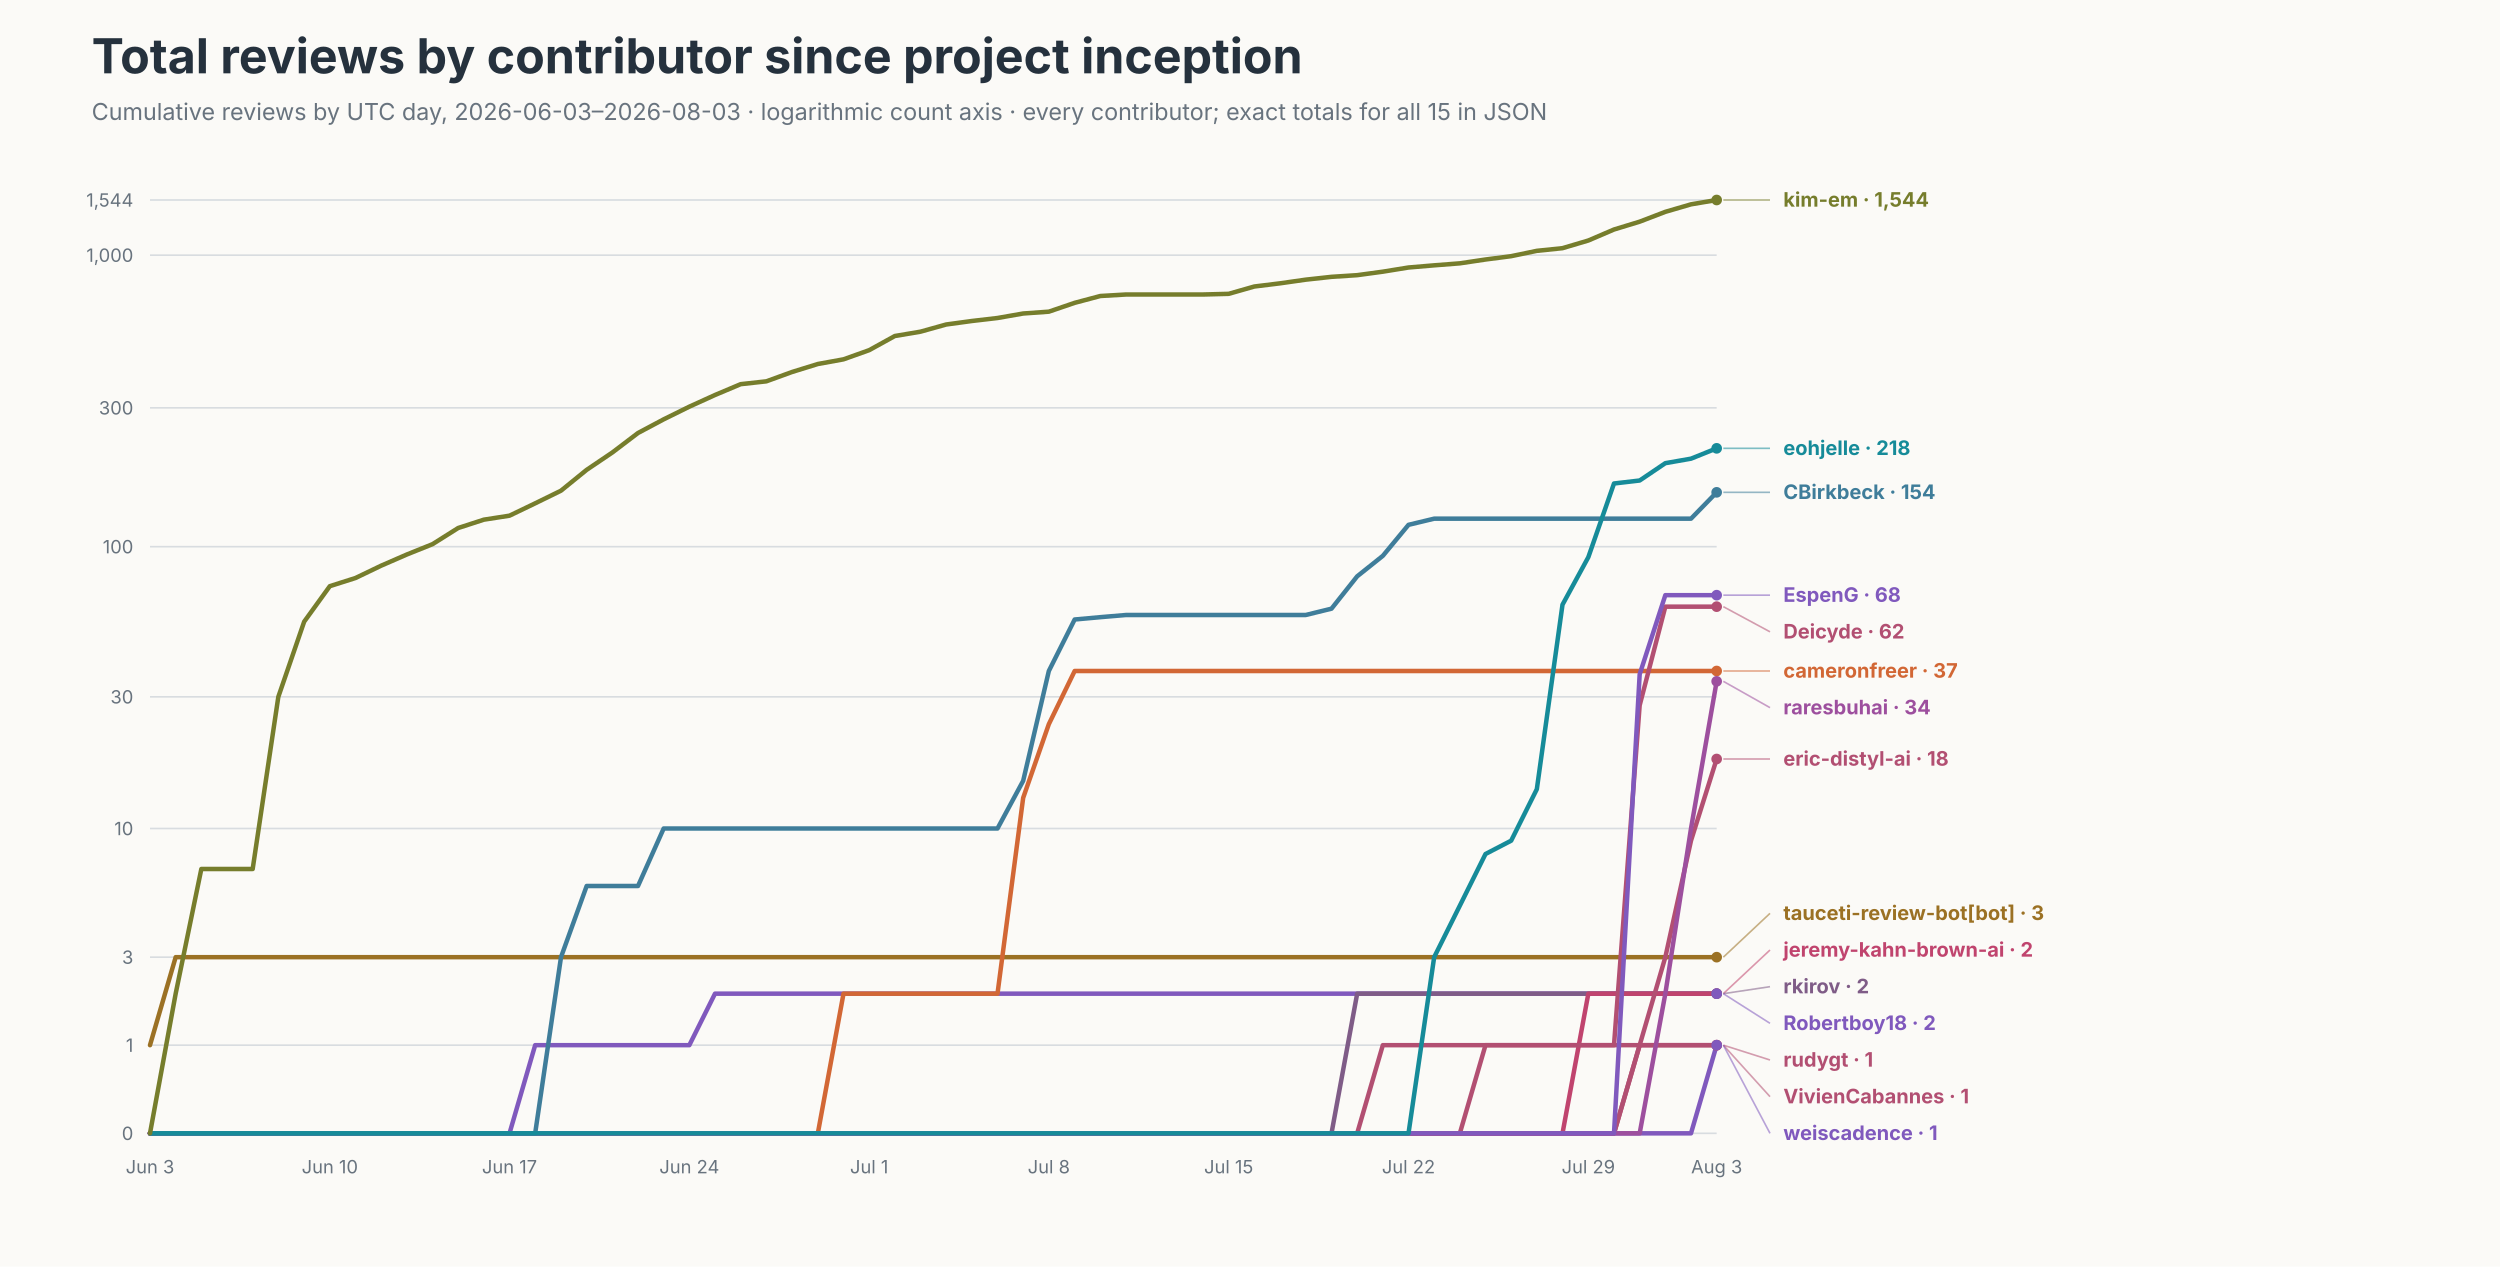
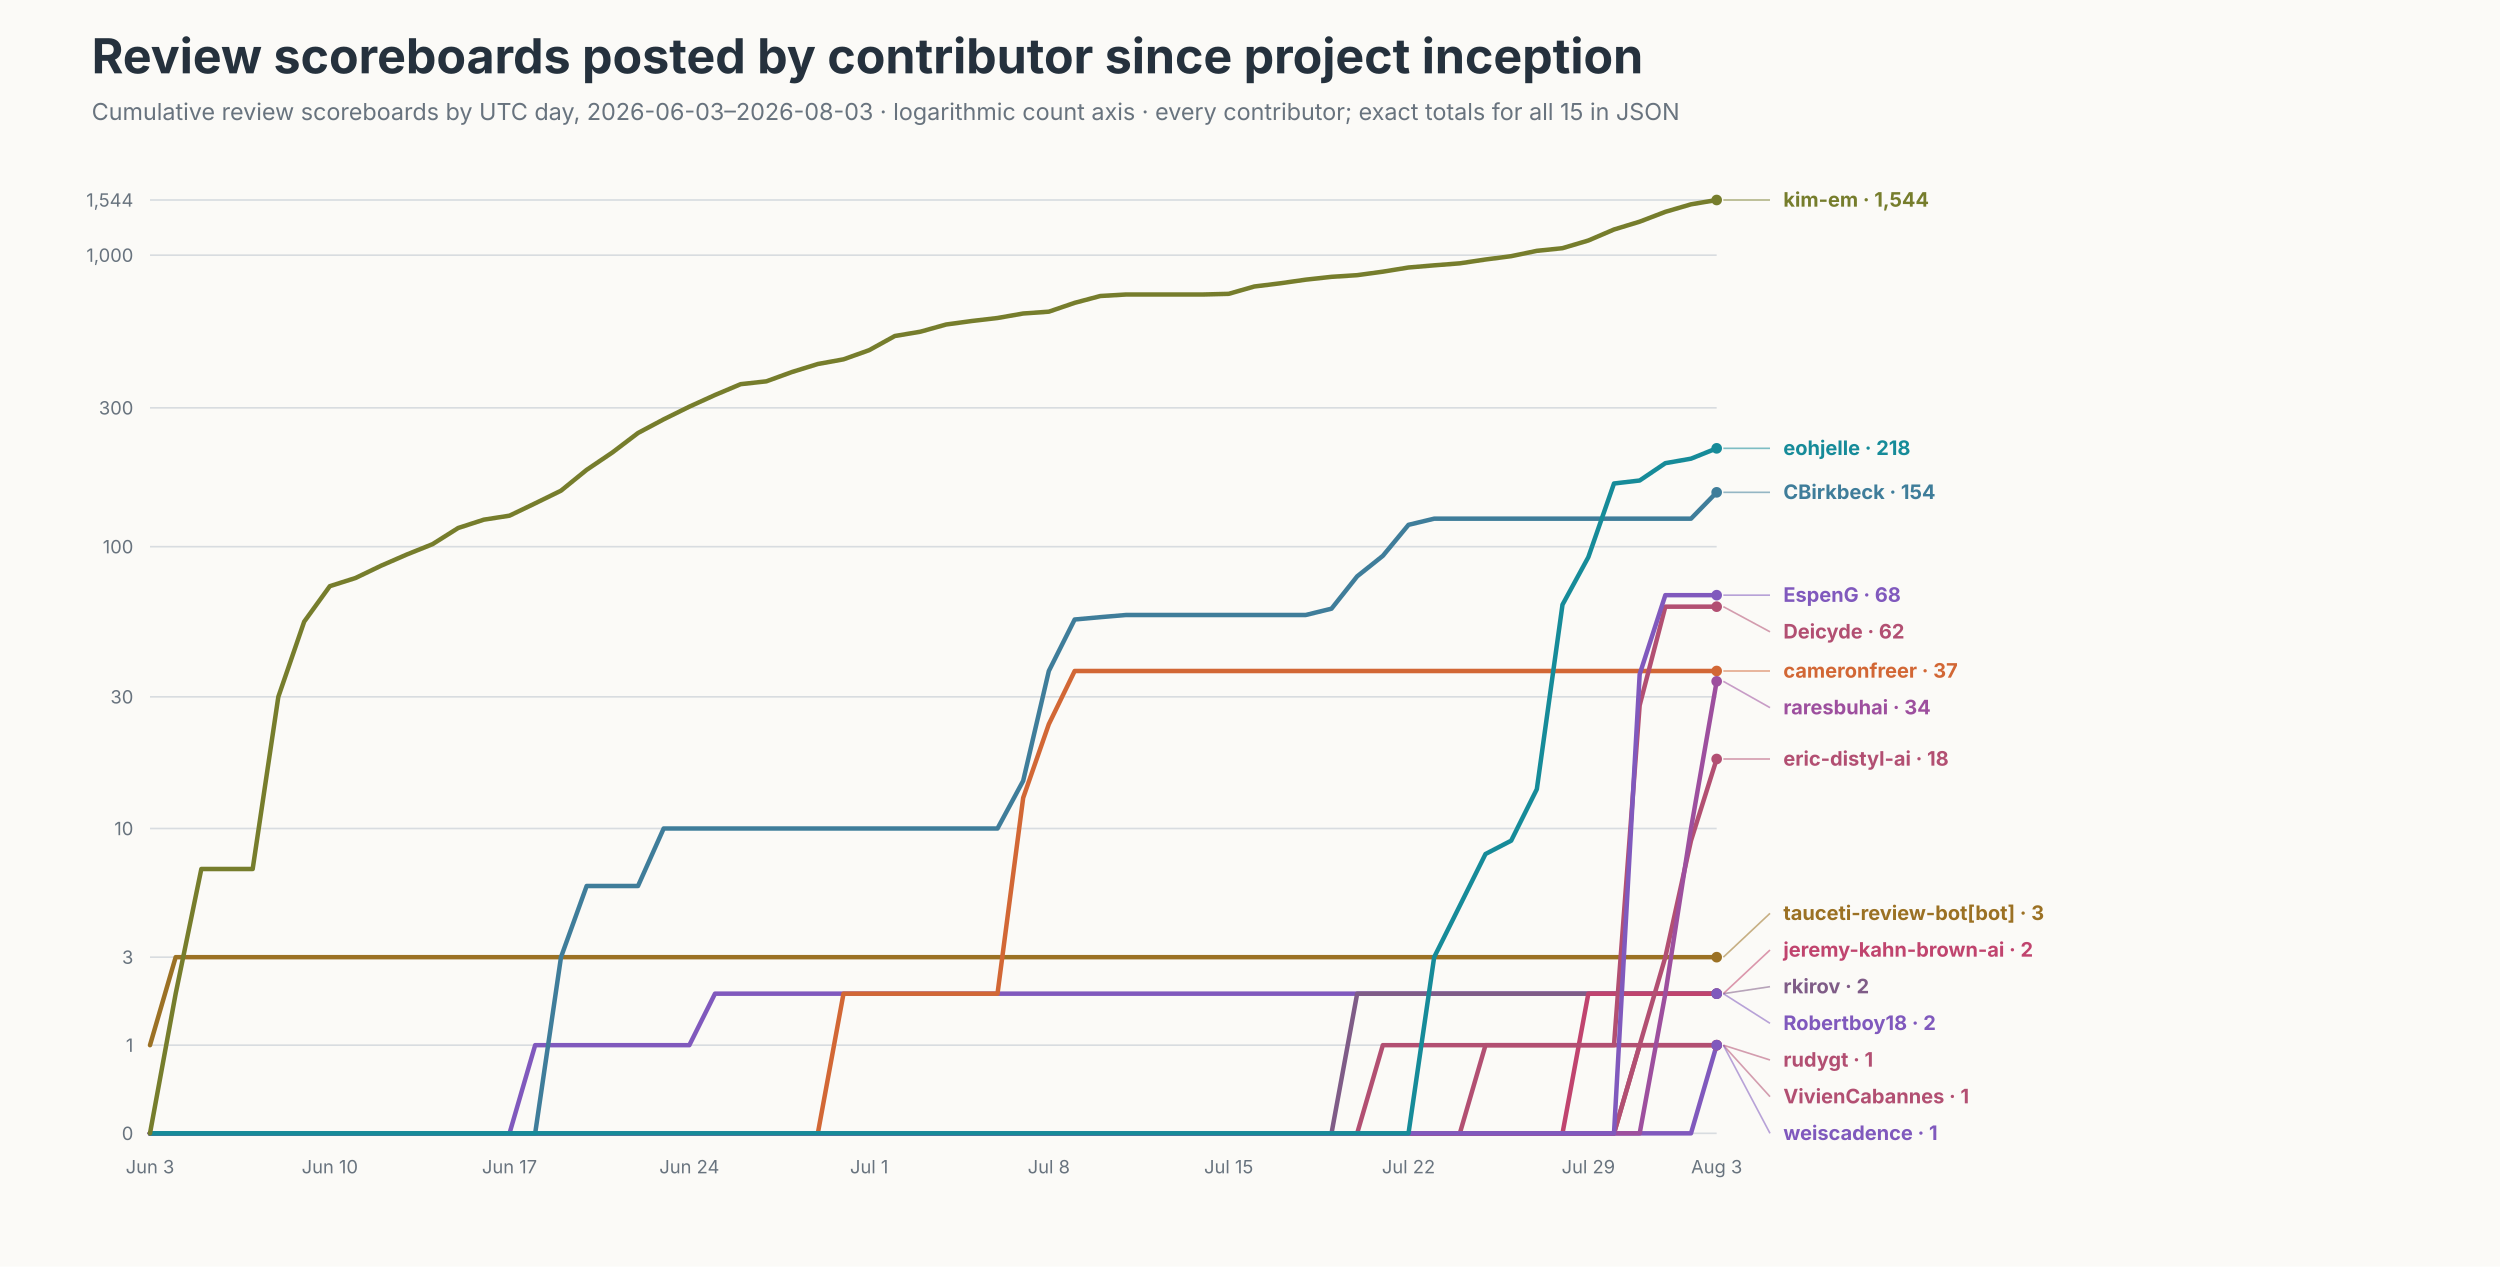
- <svg xmlns="http://www.w3.org/2000/svg" width="1500" height="760" viewBox="0 0 1500 760" role="img" aria-label="Total reviews by contributor since project inception">
+ <svg xmlns="http://www.w3.org/2000/svg" width="1500" height="760" viewBox="0 0 1500 760" role="img" aria-label="Review scoreboards posted by contributor since project inception">
  <rect width="100%" height="100%" fill="#fbfaf7" />
  <style>text{font-family:Inter,ui-sans-serif,system-ui,sans-serif;fill:#25313d}.title{font-size:29px;font-weight:700}.subtitle{font-size:14px;fill:#68737e}.tick{font-size:11px;fill:#68737e}.label{font-size:12px;font-weight:650}.grid{stroke:#d8dce0;stroke-width:1}.leader{stroke-width:1;opacity:.55}</style>
-   <text x="55" y="44" class="title">Total reviews by contributor since project inception</text>
-   <text x="55" y="72" class="subtitle">Cumulative reviews by UTC day, 2026-06-03–2026-08-03 · logarithmic count axis · every contributor; exact totals for all 15 in JSON</text>
+   <text x="55" y="44" class="title">Review scoreboards posted by contributor since project inception</text>
+   <text x="55" y="72" class="subtitle">Cumulative review scoreboards by UTC day, 2026-06-03–2026-08-03 · logarithmic count axis · every contributor; exact totals for all 15 in JSON</text>
  <line x1="90" y1="680.0" x2="1030" y2="680.0" class="grid" />
  <text x="80" y="684.0" text-anchor="end" class="tick">0</text>
  <line x1="90" y1="627.1" x2="1030" y2="627.1" class="grid" />
  <text x="80" y="631.1" text-anchor="end" class="tick">1</text>
  <line x1="90" y1="574.3" x2="1030" y2="574.3" class="grid" />
  <text x="80" y="578.3" text-anchor="end" class="tick">3</text>
  <line x1="90" y1="497.1" x2="1030" y2="497.1" class="grid" />
  <text x="80" y="501.1" text-anchor="end" class="tick">10</text>
  <line x1="90" y1="418.1" x2="1030" y2="418.1" class="grid" />
  <text x="80" y="422.1" text-anchor="end" class="tick">30</text>
  <line x1="90" y1="328.0" x2="1030" y2="328.0" class="grid" />
  <text x="80" y="332.0" text-anchor="end" class="tick">100</text>
  <line x1="90" y1="244.7" x2="1030" y2="244.7" class="grid" />
  <text x="80" y="248.7" text-anchor="end" class="tick">300</text>
  <line x1="90" y1="153.1" x2="1030" y2="153.1" class="grid" />
  <text x="80" y="157.1" text-anchor="end" class="tick">1,000</text>
  <line x1="90" y1="120.0" x2="1030" y2="120.0" class="grid" />
  <text x="80" y="124.0" text-anchor="end" class="tick">1,544</text>
  <polyline points="90.0,680.0 105.4,680.0 120.8,680.0 136.2,680.0 151.6,680.0 167.0,680.0 182.5,680.0 197.9,680.0 213.3,680.0 228.7,680.0 244.1,680.0 259.5,680.0 274.9,680.0 290.3,680.0 305.7,680.0 321.1,680.0 336.6,680.0 352.0,680.0 367.4,680.0 382.8,680.0 398.2,680.0 413.6,680.0 429.0,680.0 444.4,680.0 459.8,680.0 475.2,680.0 490.7,680.0 506.1,680.0 521.5,680.0 536.9,680.0 552.3,680.0 567.7,680.0 583.1,680.0 598.5,680.0 613.9,680.0 629.3,680.0 644.8,680.0 660.2,680.0 675.6,680.0 691.0,680.0 706.4,680.0 721.8,680.0 737.2,680.0 752.6,680.0 768.0,680.0 783.4,680.0 798.9,680.0 814.3,680.0 829.7,680.0 845.1,680.0 860.5,680.0 875.9,680.0 891.3,680.0 906.7,680.0 922.1,680.0 937.5,680.0 953.0,680.0 968.4,680.0 983.8,680.0 999.2,680.0 1014.6,680.0 1030.0,627.1" fill="none" stroke="#8059bd" stroke-width="2.7" stroke-linejoin="round" stroke-linecap="round" />
  <polyline points="90.0,680.0 105.4,680.0 120.8,680.0 136.2,680.0 151.6,680.0 167.0,680.0 182.5,680.0 197.9,680.0 213.3,680.0 228.7,680.0 244.1,680.0 259.5,680.0 274.9,680.0 290.3,680.0 305.7,680.0 321.1,680.0 336.6,680.0 352.0,680.0 367.4,680.0 382.8,680.0 398.2,680.0 413.6,680.0 429.0,680.0 444.4,680.0 459.8,680.0 475.2,680.0 490.7,680.0 506.1,680.0 521.5,680.0 536.9,680.0 552.3,680.0 567.7,680.0 583.1,680.0 598.5,680.0 613.9,680.0 629.3,680.0 644.8,680.0 660.2,680.0 675.6,680.0 691.0,680.0 706.4,680.0 721.8,680.0 737.2,680.0 752.6,680.0 768.0,680.0 783.4,680.0 798.9,680.0 814.3,680.0 829.7,680.0 845.1,680.0 860.5,680.0 875.9,680.0 891.3,680.0 906.7,680.0 922.1,680.0 937.5,680.0 953.0,680.0 968.4,680.0 983.8,627.1 999.2,627.1 1014.6,627.1 1030.0,627.1" fill="none" stroke="#b24f72" stroke-width="2.7" stroke-linejoin="round" stroke-linecap="round" />
  <polyline points="90.0,680.0 105.4,680.0 120.8,680.0 136.2,680.0 151.6,680.0 167.0,680.0 182.5,680.0 197.9,680.0 213.3,680.0 228.7,680.0 244.1,680.0 259.5,680.0 274.9,680.0 290.3,680.0 305.7,680.0 321.1,680.0 336.6,680.0 352.0,680.0 367.4,680.0 382.8,680.0 398.2,680.0 413.6,680.0 429.0,680.0 444.4,680.0 459.8,680.0 475.2,680.0 490.7,680.0 506.1,680.0 521.5,680.0 536.9,680.0 552.3,680.0 567.7,680.0 583.1,680.0 598.5,680.0 613.9,680.0 629.3,680.0 644.8,680.0 660.2,680.0 675.6,680.0 691.0,680.0 706.4,680.0 721.8,680.0 737.2,680.0 752.6,680.0 768.0,680.0 783.4,680.0 798.9,680.0 814.3,680.0 829.7,627.1 845.1,627.1 860.5,627.1 875.9,627.1 891.3,627.1 906.7,627.1 922.1,627.1 937.5,627.1 953.0,627.1 968.4,627.1 983.8,627.1 999.2,627.1 1014.6,627.1 1030.0,627.1" fill="none" stroke="#b24f72" stroke-width="2.7" stroke-linejoin="round" stroke-linecap="round" />
  <polyline points="90.0,680.0 105.4,680.0 120.8,680.0 136.2,680.0 151.6,680.0 167.0,680.0 182.5,680.0 197.9,680.0 213.3,680.0 228.7,680.0 244.1,680.0 259.5,680.0 274.9,680.0 290.3,680.0 305.7,680.0 321.1,627.1 336.6,627.1 352.0,627.1 367.4,627.1 382.8,627.1 398.2,627.1 413.6,627.1 429.0,596.2 444.4,596.2 459.8,596.2 475.2,596.2 490.7,596.2 506.1,596.2 521.5,596.2 536.9,596.2 552.3,596.2 567.7,596.2 583.1,596.2 598.5,596.2 613.9,596.2 629.3,596.2 644.8,596.2 660.2,596.2 675.6,596.2 691.0,596.2 706.4,596.2 721.8,596.2 737.2,596.2 752.6,596.2 768.0,596.2 783.4,596.2 798.9,596.2 814.3,596.2 829.7,596.2 845.1,596.2 860.5,596.2 875.9,596.2 891.3,596.2 906.7,596.2 922.1,596.2 937.5,596.2 953.0,596.2 968.4,596.2 983.8,596.2 999.2,596.2 1014.6,596.2 1030.0,596.2" fill="none" stroke="#8059bd" stroke-width="2.7" stroke-linejoin="round" stroke-linecap="round" />
  <polyline points="90.0,680.0 105.4,680.0 120.8,680.0 136.2,680.0 151.6,680.0 167.0,680.0 182.5,680.0 197.9,680.0 213.3,680.0 228.7,680.0 244.1,680.0 259.5,680.0 274.9,680.0 290.3,680.0 305.7,680.0 321.1,680.0 336.6,680.0 352.0,680.0 367.4,680.0 382.8,680.0 398.2,680.0 413.6,680.0 429.0,680.0 444.4,680.0 459.8,680.0 475.2,680.0 490.7,680.0 506.1,680.0 521.5,680.0 536.9,680.0 552.3,680.0 567.7,680.0 583.1,680.0 598.5,680.0 613.9,680.0 629.3,680.0 644.8,680.0 660.2,680.0 675.6,680.0 691.0,680.0 706.4,680.0 721.8,680.0 737.2,680.0 752.6,680.0 768.0,680.0 783.4,680.0 798.9,680.0 814.3,596.2 829.7,596.2 845.1,596.2 860.5,596.2 875.9,596.2 891.3,596.2 906.7,596.2 922.1,596.2 937.5,596.2 953.0,596.2 968.4,596.2 983.8,596.2 999.2,596.2 1014.6,596.2 1030.0,596.2" fill="none" stroke="#7f5c87" stroke-width="2.7" stroke-linejoin="round" stroke-linecap="round" />
  <polyline points="90.0,680.0 105.4,680.0 120.8,680.0 136.2,680.0 151.6,680.0 167.0,680.0 182.5,680.0 197.9,680.0 213.3,680.0 228.7,680.0 244.1,680.0 259.5,680.0 274.9,680.0 290.3,680.0 305.7,680.0 321.1,680.0 336.6,680.0 352.0,680.0 367.4,680.0 382.8,680.0 398.2,680.0 413.6,680.0 429.0,680.0 444.4,680.0 459.8,680.0 475.2,680.0 490.7,680.0 506.1,680.0 521.5,680.0 536.9,680.0 552.3,680.0 567.7,680.0 583.1,680.0 598.5,680.0 613.9,680.0 629.3,680.0 644.8,680.0 660.2,680.0 675.6,680.0 691.0,680.0 706.4,680.0 721.8,680.0 737.2,680.0 752.6,680.0 768.0,680.0 783.4,680.0 798.9,680.0 814.3,680.0 829.7,680.0 845.1,680.0 860.5,680.0 875.9,680.0 891.3,680.0 906.7,680.0 922.1,680.0 937.5,680.0 953.0,596.2 968.4,596.2 983.8,596.2 999.2,596.2 1014.6,596.2 1030.0,596.2" fill="none" stroke="#c0446e" stroke-width="2.7" stroke-linejoin="round" stroke-linecap="round" />
  <polyline points="90.0,627.1 105.4,574.3 120.8,574.3 136.2,574.3 151.6,574.3 167.0,574.3 182.5,574.3 197.9,574.3 213.3,574.3 228.7,574.3 244.1,574.3 259.5,574.3 274.9,574.3 290.3,574.3 305.7,574.3 321.1,574.3 336.6,574.3 352.0,574.3 367.4,574.3 382.8,574.3 398.2,574.3 413.6,574.3 429.0,574.3 444.4,574.3 459.8,574.3 475.2,574.3 490.7,574.3 506.1,574.3 521.5,574.3 536.9,574.3 552.3,574.3 567.7,574.3 583.1,574.3 598.5,574.3 613.9,574.3 629.3,574.3 644.8,574.3 660.2,574.3 675.6,574.3 691.0,574.3 706.4,574.3 721.8,574.3 737.2,574.3 752.6,574.3 768.0,574.3 783.4,574.3 798.9,574.3 814.3,574.3 829.7,574.3 845.1,574.3 860.5,574.3 875.9,574.3 891.3,574.3 906.7,574.3 922.1,574.3 937.5,574.3 953.0,574.3 968.4,574.3 983.8,574.3 999.2,574.3 1014.6,574.3 1030.0,574.3" fill="none" stroke="#9b7124" stroke-width="2.7" stroke-linejoin="round" stroke-linecap="round" />
  <polyline points="90.0,680.0 105.4,680.0 120.8,680.0 136.2,680.0 151.6,680.0 167.0,680.0 182.5,680.0 197.9,680.0 213.3,680.0 228.7,680.0 244.1,680.0 259.5,680.0 274.9,680.0 290.3,680.0 305.7,680.0 321.1,680.0 336.6,680.0 352.0,680.0 367.4,680.0 382.8,680.0 398.2,680.0 413.6,680.0 429.0,680.0 444.4,680.0 459.8,680.0 475.2,680.0 490.7,680.0 506.1,680.0 521.5,680.0 536.9,680.0 552.3,680.0 567.7,680.0 583.1,680.0 598.5,680.0 613.9,680.0 629.3,680.0 644.8,680.0 660.2,680.0 675.6,680.0 691.0,680.0 706.4,680.0 721.8,680.0 737.2,680.0 752.6,680.0 768.0,680.0 783.4,680.0 798.9,680.0 814.3,680.0 829.7,680.0 845.1,680.0 860.5,680.0 875.9,680.0 891.3,680.0 906.7,680.0 922.1,680.0 937.5,680.0 953.0,680.0 968.4,680.0 983.8,627.1 999.2,574.3 1014.6,504.4 1030.0,455.4" fill="none" stroke="#b24f72" stroke-width="2.7" stroke-linejoin="round" stroke-linecap="round" />
  <polyline points="90.0,680.0 105.4,680.0 120.8,680.0 136.2,680.0 151.6,680.0 167.0,680.0 182.5,680.0 197.9,680.0 213.3,680.0 228.7,680.0 244.1,680.0 259.5,680.0 274.9,680.0 290.3,680.0 305.7,680.0 321.1,680.0 336.6,680.0 352.0,680.0 367.4,680.0 382.8,680.0 398.2,680.0 413.6,680.0 429.0,680.0 444.4,680.0 459.8,680.0 475.2,680.0 490.7,680.0 506.1,680.0 521.5,680.0 536.9,680.0 552.3,680.0 567.7,680.0 583.1,680.0 598.5,680.0 613.9,680.0 629.3,680.0 644.8,680.0 660.2,680.0 675.6,680.0 691.0,680.0 706.4,680.0 721.8,680.0 737.2,680.0 752.6,680.0 768.0,680.0 783.4,680.0 798.9,680.0 814.3,680.0 829.7,680.0 845.1,680.0 860.5,680.0 875.9,680.0 891.3,680.0 906.7,680.0 922.1,680.0 937.5,680.0 953.0,680.0 968.4,680.0 983.8,680.0 999.2,596.2 1014.6,497.1 1030.0,408.8" fill="none" stroke="#9d4f9e" stroke-width="2.7" stroke-linejoin="round" stroke-linecap="round" />
  <polyline points="90.0,680.0 105.4,680.0 120.8,680.0 136.2,680.0 151.6,680.0 167.0,680.0 182.5,680.0 197.9,680.0 213.3,680.0 228.7,680.0 244.1,680.0 259.5,680.0 274.9,680.0 290.3,680.0 305.7,680.0 321.1,680.0 336.6,680.0 352.0,680.0 367.4,680.0 382.8,680.0 398.2,680.0 413.6,680.0 429.0,680.0 444.4,680.0 459.8,680.0 475.2,680.0 490.7,680.0 506.1,596.2 521.5,596.2 536.9,596.2 552.3,596.2 567.7,596.2 583.1,596.2 598.5,596.2 613.9,478.7 629.3,434.5 644.8,402.6 660.2,402.6 675.6,402.6 691.0,402.6 706.4,402.6 721.8,402.6 737.2,402.6 752.6,402.6 768.0,402.6 783.4,402.6 798.9,402.6 814.3,402.6 829.7,402.6 845.1,402.6 860.5,402.6 875.9,402.6 891.3,402.6 906.7,402.6 922.1,402.6 937.5,402.6 953.0,402.6 968.4,402.6 983.8,402.6 999.2,402.6 1014.6,402.6 1030.0,402.6" fill="none" stroke="#d26735" stroke-width="2.7" stroke-linejoin="round" stroke-linecap="round" />
  <polyline points="90.0,680.0 105.4,680.0 120.8,680.0 136.2,680.0 151.6,680.0 167.0,680.0 182.5,680.0 197.9,680.0 213.3,680.0 228.7,680.0 244.1,680.0 259.5,680.0 274.9,680.0 290.3,680.0 305.7,680.0 321.1,680.0 336.6,680.0 352.0,680.0 367.4,680.0 382.8,680.0 398.2,680.0 413.6,680.0 429.0,680.0 444.4,680.0 459.8,680.0 475.2,680.0 490.7,680.0 506.1,680.0 521.5,680.0 536.9,680.0 552.3,680.0 567.7,680.0 583.1,680.0 598.5,680.0 613.9,680.0 629.3,680.0 644.8,680.0 660.2,680.0 675.6,680.0 691.0,680.0 706.4,680.0 721.8,680.0 737.2,680.0 752.6,680.0 768.0,680.0 783.4,680.0 798.9,680.0 814.3,680.0 829.7,680.0 845.1,680.0 860.5,680.0 875.9,680.0 891.3,627.1 906.7,627.1 922.1,627.1 937.5,627.1 953.0,627.1 968.4,627.1 983.8,423.2 999.2,364.0 1014.6,364.0 1030.0,364.0" fill="none" stroke="#b24f72" stroke-width="2.7" stroke-linejoin="round" stroke-linecap="round" />
  <polyline points="90.0,680.0 105.4,680.0 120.8,680.0 136.2,680.0 151.6,680.0 167.0,680.0 182.5,680.0 197.9,680.0 213.3,680.0 228.7,680.0 244.1,680.0 259.5,680.0 274.9,680.0 290.3,680.0 305.7,680.0 321.1,680.0 336.6,680.0 352.0,680.0 367.4,680.0 382.8,680.0 398.2,680.0 413.6,680.0 429.0,680.0 444.4,680.0 459.8,680.0 475.2,680.0 490.7,680.0 506.1,680.0 521.5,680.0 536.9,680.0 552.3,680.0 567.7,680.0 583.1,680.0 598.5,680.0 613.9,680.0 629.3,680.0 644.8,680.0 660.2,680.0 675.6,680.0 691.0,680.0 706.4,680.0 721.8,680.0 737.2,680.0 752.6,680.0 768.0,680.0 783.4,680.0 798.9,680.0 814.3,680.0 829.7,680.0 845.1,680.0 860.5,680.0 875.9,680.0 891.3,680.0 906.7,680.0 922.1,680.0 937.5,680.0 953.0,680.0 968.4,680.0 983.8,404.6 999.2,357.1 1014.6,357.1 1030.0,357.1" fill="none" stroke="#8059bd" stroke-width="2.7" stroke-linejoin="round" stroke-linecap="round" />
  <polyline points="90.0,680.0 105.4,680.0 120.8,680.0 136.2,680.0 151.6,680.0 167.0,680.0 182.5,680.0 197.9,680.0 213.3,680.0 228.7,680.0 244.1,680.0 259.5,680.0 274.9,680.0 290.3,680.0 305.7,680.0 321.1,680.0 336.6,574.3 352.0,531.6 367.4,531.6 382.8,531.6 398.2,497.1 413.6,497.1 429.0,497.1 444.4,497.1 459.8,497.1 475.2,497.1 490.7,497.1 506.1,497.1 521.5,497.1 536.9,497.1 552.3,497.1 567.7,497.1 583.1,497.1 598.5,497.1 613.9,468.5 629.3,402.6 644.8,371.7 660.2,370.3 675.6,369.0 691.0,369.0 706.4,369.0 721.8,369.0 737.2,369.0 752.6,369.0 768.0,369.0 783.4,369.0 798.9,365.2 814.3,345.8 829.7,333.5 845.1,314.9 860.5,311.2 875.9,311.2 891.3,311.2 906.7,311.2 922.1,311.2 937.5,311.2 953.0,311.2 968.4,311.2 983.8,311.2 999.2,311.2 1014.6,311.2 1030.0,295.4" fill="none" stroke="#3f7d9a" stroke-width="2.7" stroke-linejoin="round" stroke-linecap="round" />
  <polyline points="90.0,680.0 105.4,680.0 120.8,680.0 136.2,680.0 151.6,680.0 167.0,680.0 182.5,680.0 197.9,680.0 213.3,680.0 228.7,680.0 244.1,680.0 259.5,680.0 274.9,680.0 290.3,680.0 305.7,680.0 321.1,680.0 336.6,680.0 352.0,680.0 367.4,680.0 382.8,680.0 398.2,680.0 413.6,680.0 429.0,680.0 444.4,680.0 459.8,680.0 475.2,680.0 490.7,680.0 506.1,680.0 521.5,680.0 536.9,680.0 552.3,680.0 567.7,680.0 583.1,680.0 598.5,680.0 613.9,680.0 629.3,680.0 644.8,680.0 660.2,680.0 675.6,680.0 691.0,680.0 706.4,680.0 721.8,680.0 737.2,680.0 752.6,680.0 768.0,680.0 783.4,680.0 798.9,680.0 814.3,680.0 829.7,680.0 845.1,680.0 860.5,574.3 875.9,543.4 891.3,512.4 906.7,504.4 922.1,473.5 937.5,362.8 953.0,334.3 968.4,290.1 983.8,288.3 999.2,277.9 1014.6,275.2 1030.0,269.0" fill="none" stroke="#168b99" stroke-width="2.7" stroke-linejoin="round" stroke-linecap="round" />
  <polyline points="90.0,680.0 105.4,596.2 120.8,521.4 136.2,521.4 151.6,521.4 167.0,418.1 182.5,373.0 197.9,351.7 213.3,346.8 228.7,339.4 244.1,332.7 259.5,326.5 274.9,316.8 290.3,311.8 305.7,309.4 321.1,302.0 336.6,294.4 352.0,281.9 367.4,271.5 382.8,259.8 398.2,251.6 413.6,244.0 429.0,237.0 444.4,230.5 459.8,228.8 475.2,223.2 490.7,218.4 506.1,215.6 521.5,210.1 536.9,201.6 552.3,199.0 567.7,194.7 583.1,192.6 598.5,190.8 613.9,188.1 629.3,187.0 644.8,181.7 660.2,177.6 675.6,176.7 691.0,176.7 706.4,176.7 721.8,176.7 737.2,176.3 752.6,171.9 768.0,170.0 783.4,167.8 798.9,166.1 814.3,165.1 829.7,163.0 845.1,160.5 860.5,159.2 875.9,158.0 891.3,155.7 906.7,153.7 922.1,150.5 937.5,148.9 953.0,144.3 968.4,137.7 983.8,133.0 999.2,127.1 1014.6,122.6 1030.0,120.0" fill="none" stroke="#767d2c" stroke-width="2.7" stroke-linejoin="round" stroke-linecap="round" />
  <line x1="1034" y1="120.0" x2="1062" y2="120.0" stroke="#767d2c" class="leader" />
  <circle cx="1030" cy="120.0" r="3.2" fill="#767d2c" />
  <text x="1070" y="124.0" class="label" style="fill:#767d2c">kim-em · 1,544</text>
  <line x1="1034" y1="269.0" x2="1062" y2="269.0" stroke="#168b99" class="leader" />
  <circle cx="1030" cy="269.0" r="3.2" fill="#168b99" />
  <text x="1070" y="273.0" class="label" style="fill:#168b99">eohjelle · 218</text>
  <line x1="1034" y1="295.4" x2="1062" y2="295.4" stroke="#3f7d9a" class="leader" />
  <circle cx="1030" cy="295.4" r="3.2" fill="#3f7d9a" />
  <text x="1070" y="299.4" class="label" style="fill:#3f7d9a">CBirkbeck · 154</text>
  <line x1="1034" y1="357.1" x2="1062" y2="357.1" stroke="#8059bd" class="leader" />
  <circle cx="1030" cy="357.1" r="3.2" fill="#8059bd" />
  <text x="1070" y="361.1" class="label" style="fill:#8059bd">EspenG · 68</text>
  <line x1="1034" y1="364.0" x2="1062" y2="379.1" stroke="#b24f72" class="leader" />
  <circle cx="1030" cy="364.0" r="3.2" fill="#b24f72" />
  <text x="1070" y="383.1" class="label" style="fill:#b24f72">Deicyde · 62</text>
  <line x1="1034" y1="402.6" x2="1062" y2="402.6" stroke="#d26735" class="leader" />
  <circle cx="1030" cy="402.6" r="3.2" fill="#d26735" />
  <text x="1070" y="406.6" class="label" style="fill:#d26735">cameronfreer · 37</text>
  <line x1="1034" y1="408.8" x2="1062" y2="424.6" stroke="#9d4f9e" class="leader" />
  <circle cx="1030" cy="408.8" r="3.2" fill="#9d4f9e" />
  <text x="1070" y="428.6" class="label" style="fill:#9d4f9e">raresbuhai · 34</text>
  <line x1="1034" y1="455.4" x2="1062" y2="455.4" stroke="#b24f72" class="leader" />
  <circle cx="1030" cy="455.4" r="3.2" fill="#b24f72" />
  <text x="1070" y="459.4" class="label" style="fill:#b24f72">eric-distyl-ai · 18</text>
  <line x1="1034" y1="574.3" x2="1062" y2="548.0" stroke="#9b7124" class="leader" />
  <circle cx="1030" cy="574.3" r="3.2" fill="#9b7124" />
  <text x="1070" y="552.0" class="label" style="fill:#9b7124">tauceti-review-bot[bot] · 3</text>
  <line x1="1034" y1="596.2" x2="1062" y2="570.0" stroke="#c0446e" class="leader" />
  <circle cx="1030" cy="596.2" r="3.2" fill="#c0446e" />
  <text x="1070" y="574.0" class="label" style="fill:#c0446e">jeremy-kahn-brown-ai · 2</text>
  <line x1="1034" y1="596.2" x2="1062" y2="592.0" stroke="#7f5c87" class="leader" />
  <circle cx="1030" cy="596.2" r="3.2" fill="#7f5c87" />
  <text x="1070" y="596.0" class="label" style="fill:#7f5c87">rkirov · 2</text>
  <line x1="1034" y1="596.2" x2="1062" y2="614.0" stroke="#8059bd" class="leader" />
  <circle cx="1030" cy="596.2" r="3.2" fill="#8059bd" />
  <text x="1070" y="618.0" class="label" style="fill:#8059bd">Robertboy18 · 2</text>
  <line x1="1034" y1="627.1" x2="1062" y2="636.0" stroke="#b24f72" class="leader" />
  <circle cx="1030" cy="627.1" r="3.2" fill="#b24f72" />
  <text x="1070" y="640.0" class="label" style="fill:#b24f72">rudygt · 1</text>
  <line x1="1034" y1="627.1" x2="1062" y2="658.0" stroke="#b24f72" class="leader" />
  <circle cx="1030" cy="627.1" r="3.2" fill="#b24f72" />
  <text x="1070" y="662.0" class="label" style="fill:#b24f72">VivienCabannes · 1</text>
  <line x1="1034" y1="627.1" x2="1062" y2="680.0" stroke="#8059bd" class="leader" />
  <circle cx="1030" cy="627.1" r="3.2" fill="#8059bd" />
  <text x="1070" y="684.0" class="label" style="fill:#8059bd">weiscadence · 1</text>
  <text x="90.0" y="704" text-anchor="middle" class="tick">Jun 3</text>
  <text x="197.9" y="704" text-anchor="middle" class="tick">Jun 10</text>
  <text x="305.7" y="704" text-anchor="middle" class="tick">Jun 17</text>
  <text x="413.6" y="704" text-anchor="middle" class="tick">Jun 24</text>
  <text x="521.5" y="704" text-anchor="middle" class="tick">Jul 1</text>
  <text x="629.3" y="704" text-anchor="middle" class="tick">Jul 8</text>
  <text x="737.2" y="704" text-anchor="middle" class="tick">Jul 15</text>
  <text x="845.1" y="704" text-anchor="middle" class="tick">Jul 22</text>
  <text x="953.0" y="704" text-anchor="middle" class="tick">Jul 29</text>
  <text x="1030.0" y="704" text-anchor="middle" class="tick">Aug 3</text>
</svg>
